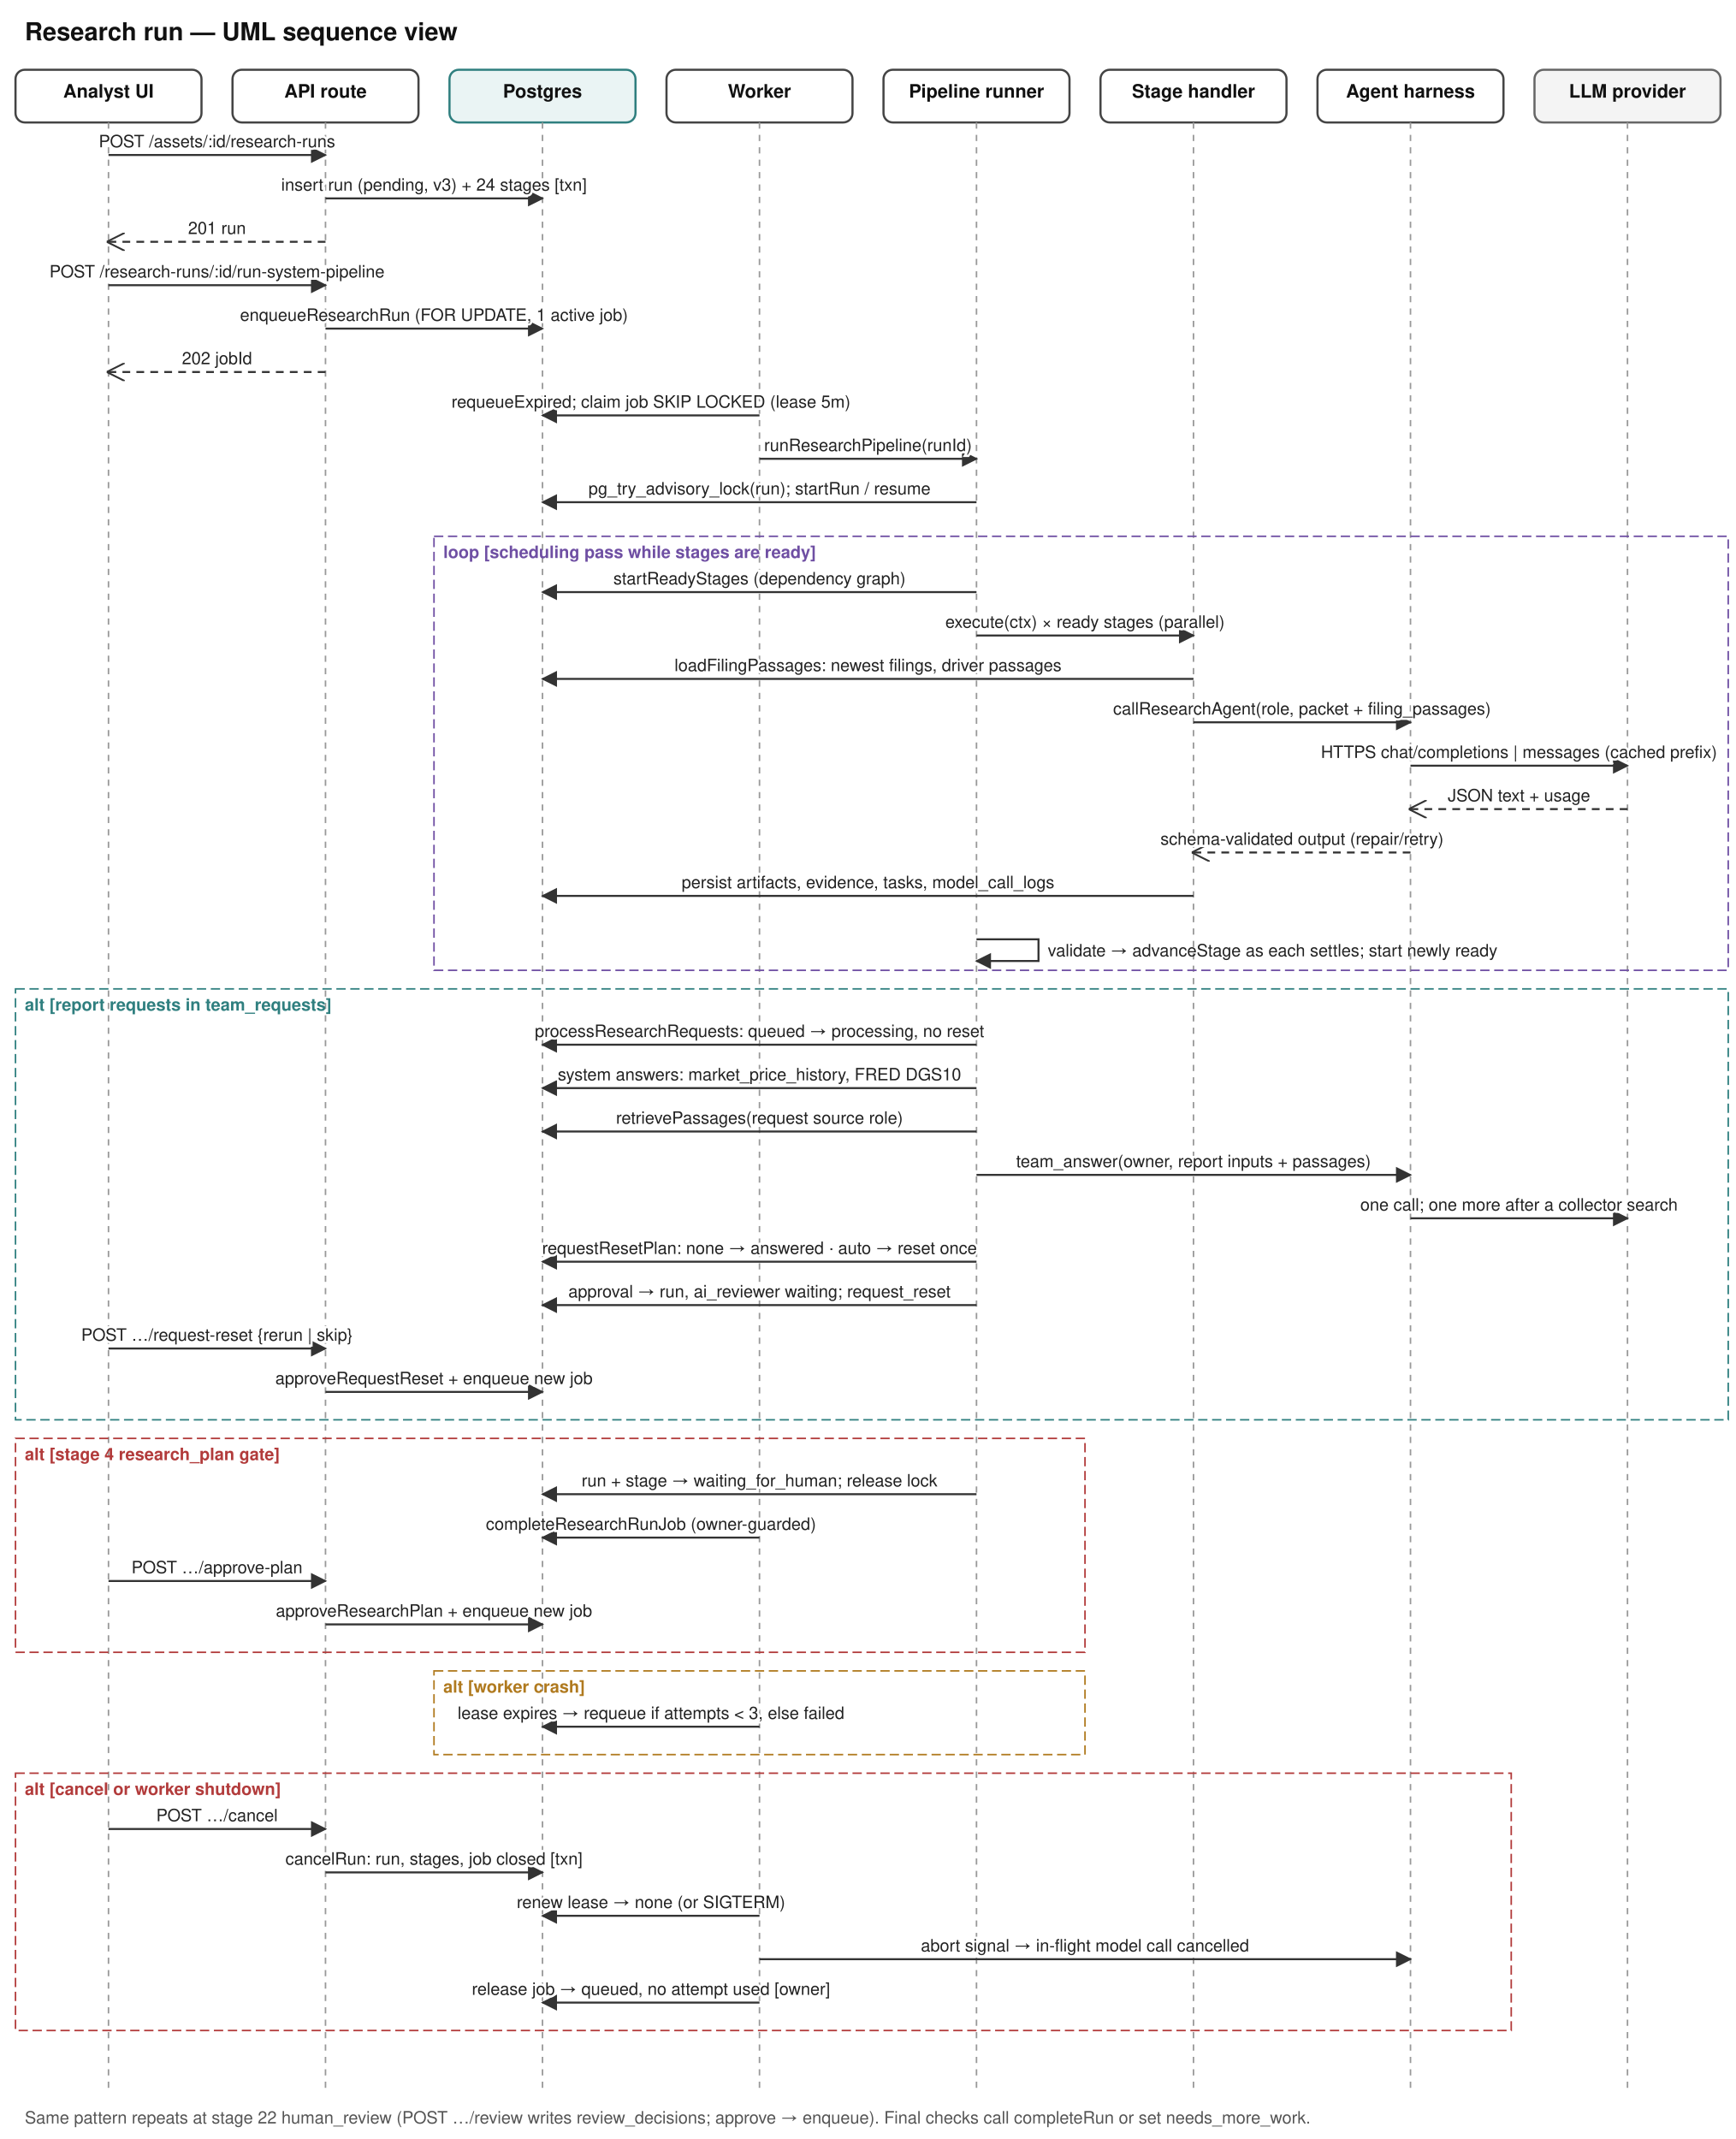
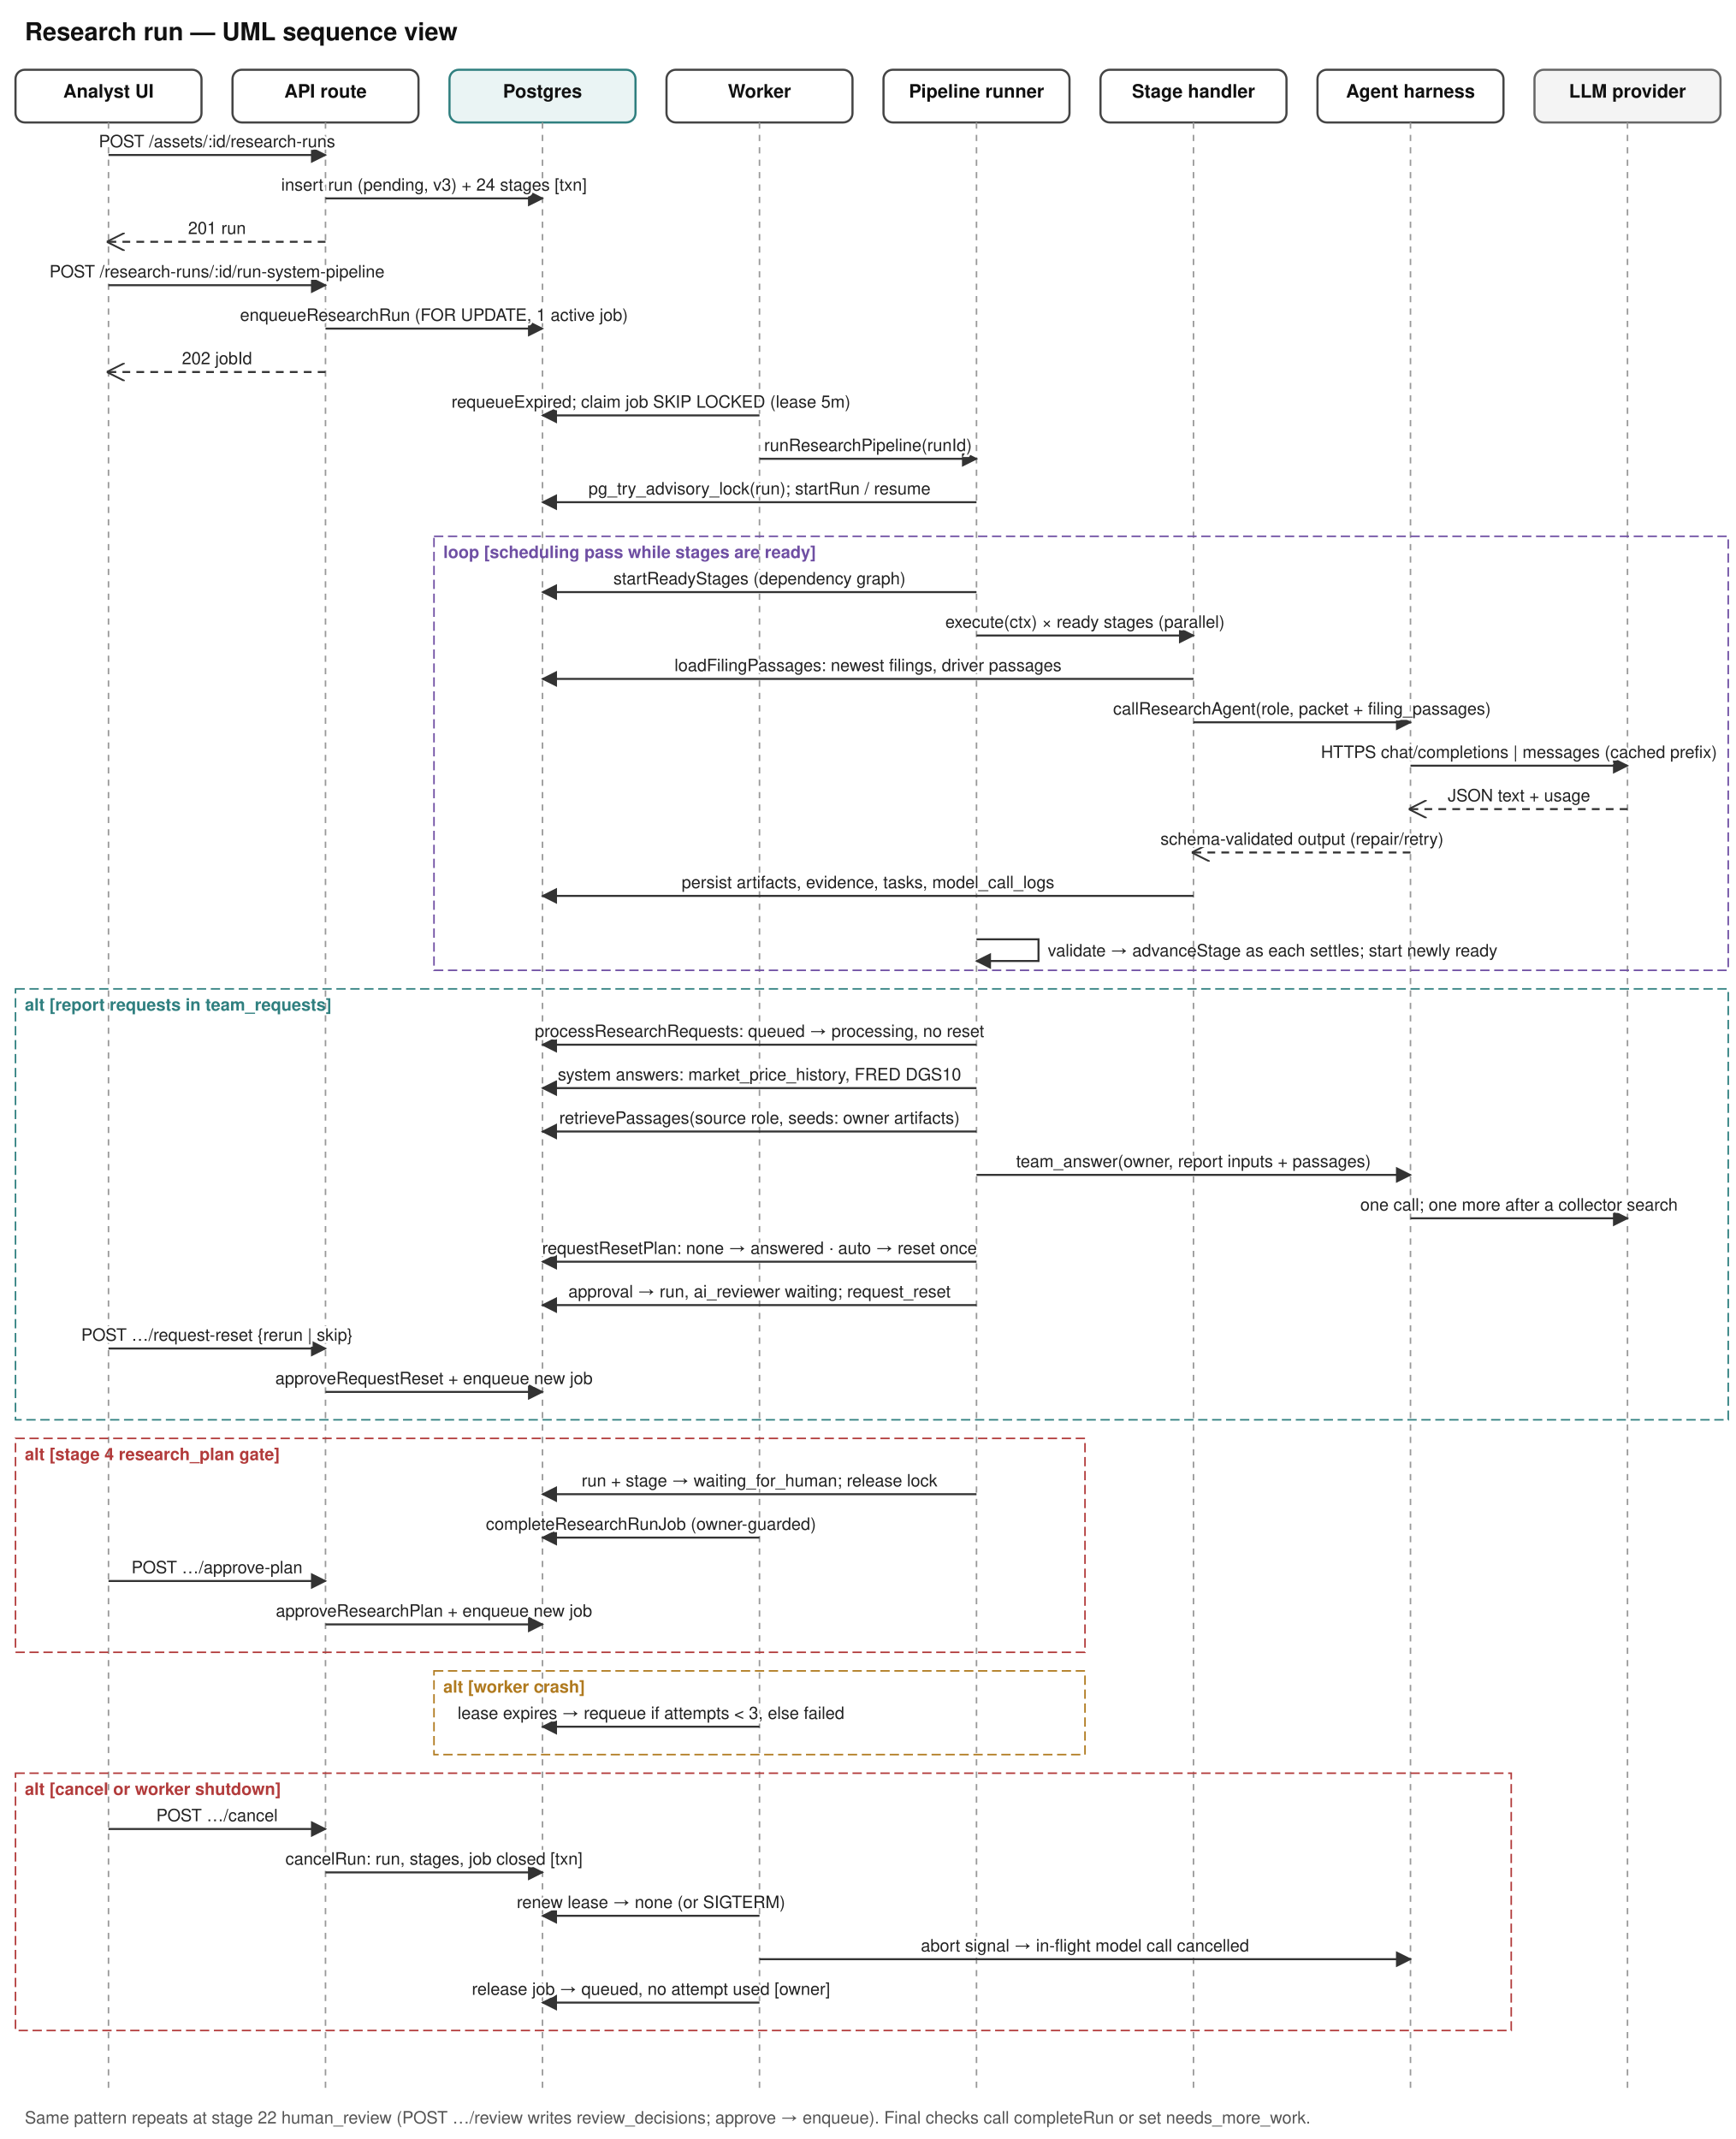
<svg xmlns="http://www.w3.org/2000/svg" viewBox="0 0 1120 1380" width="1120" height="1380" role="img" aria-labelledby="t d" font-family="Helvetica, Arial, sans-serif" font-size="13">
  <defs>
    <marker id="a" viewBox="0 0 10 10" refX="9" refY="5" markerWidth="8" markerHeight="8" orient="auto-start-reverse">
      <path d="M0,0 L10,5 L0,10 z" fill="#333" />
    </marker>
    <marker id="o" viewBox="0 0 10 10" refX="9" refY="5" markerWidth="9" markerHeight="9" orient="auto-start-reverse">
      <path d="M0,0 L10,5 L0,10" fill="none" stroke="#333" />
    </marker>
  </defs>
  <rect x="0" y="0" width="1120" height="1380" fill="#ffffff" />
  <text x="16" y="26" font-size="16" font-weight="bold" fill="#111">Research run — UML sequence view</text>
  <rect x="10" y="45" width="120" height="34" rx="6" fill="#ffffff" stroke="#444444" stroke-width="1.4" />
  <text x="70.0" y="63" font-size="12" font-weight="bold" text-anchor="middle" fill="#111">Analyst UI</text>
  <line x1="70" y1="79" x2="70" y2="1350" stroke="#999" stroke-dasharray="4 4" />
  <rect x="150" y="45" width="120" height="34" rx="6" fill="#ffffff" stroke="#444444" stroke-width="1.4" />
  <text x="210.0" y="63" font-size="12" font-weight="bold" text-anchor="middle" fill="#111">API route</text>
  <line x1="210" y1="79" x2="210" y2="1350" stroke="#999" stroke-dasharray="4 4" />
  <rect x="290" y="45" width="120" height="34" rx="6" fill="#eaf4f4" stroke="#2f7f7f" stroke-width="1.4" />
  <text x="350.0" y="63" font-size="12" font-weight="bold" text-anchor="middle" fill="#111">Postgres</text>
  <line x1="350" y1="79" x2="350" y2="1350" stroke="#999" stroke-dasharray="4 4" />
  <rect x="430" y="45" width="120" height="34" rx="6" fill="#ffffff" stroke="#444444" stroke-width="1.4" />
  <text x="490.0" y="63" font-size="12" font-weight="bold" text-anchor="middle" fill="#111">Worker</text>
  <line x1="490" y1="79" x2="490" y2="1350" stroke="#999" stroke-dasharray="4 4" />
  <rect x="570" y="45" width="120" height="34" rx="6" fill="#ffffff" stroke="#444444" stroke-width="1.4" />
  <text x="630.0" y="63" font-size="12" font-weight="bold" text-anchor="middle" fill="#111">Pipeline runner</text>
  <line x1="630" y1="79" x2="630" y2="1350" stroke="#999" stroke-dasharray="4 4" />
  <rect x="710" y="45" width="120" height="34" rx="6" fill="#ffffff" stroke="#444444" stroke-width="1.4" />
  <text x="770.0" y="63" font-size="12" font-weight="bold" text-anchor="middle" fill="#111">Stage handler</text>
  <line x1="770" y1="79" x2="770" y2="1350" stroke="#999" stroke-dasharray="4 4" />
  <rect x="850" y="45" width="120" height="34" rx="6" fill="#ffffff" stroke="#444444" stroke-width="1.4" />
  <text x="910.0" y="63" font-size="12" font-weight="bold" text-anchor="middle" fill="#111">Agent harness</text>
  <line x1="910" y1="79" x2="910" y2="1350" stroke="#999" stroke-dasharray="4 4" />
  <rect x="990" y="45" width="120" height="34" rx="6" fill="#f4f4f4" stroke="#666666" stroke-width="1.4" />
  <text x="1050.0" y="63" font-size="12" font-weight="bold" text-anchor="middle" fill="#111">LLM provider</text>
  <line x1="1050" y1="79" x2="1050" y2="1350" stroke="#999" stroke-dasharray="4 4" />
  <path d="M70,100 L210,100" fill="none" stroke="#333" stroke-width="1.3" marker-end="url(#a)" />
  <text x="140.0" y="95" font-size="11" text-anchor="middle" fill="#222" stroke="#ffffff" stroke-width="3" paint-order="stroke">POST /assets/:id/research-runs</text>
  <path d="M210,128 L350,128" fill="none" stroke="#333" stroke-width="1.3" marker-end="url(#a)" />
  <text x="280.0" y="123" font-size="11" text-anchor="middle" fill="#222" stroke="#ffffff" stroke-width="3" paint-order="stroke">insert run (pending, v3) + 24 stages [txn]</text>
  <path d="M210,156 L70,156" fill="none" stroke="#333" stroke-width="1.3" stroke-dasharray="5 4" marker-end="url(#o)" />
  <text x="140.0" y="151" font-size="11" text-anchor="middle" fill="#222" stroke="#ffffff" stroke-width="3" paint-order="stroke">201 run</text>
  <path d="M70,184 L210,184" fill="none" stroke="#333" stroke-width="1.3" marker-end="url(#a)" />
  <text x="140.0" y="179" font-size="11" text-anchor="middle" fill="#222" stroke="#ffffff" stroke-width="3" paint-order="stroke">POST /research-runs/:id/run-system-pipeline</text>
  <path d="M210,212 L350,212" fill="none" stroke="#333" stroke-width="1.3" marker-end="url(#a)" />
  <text x="280.0" y="207" font-size="11" text-anchor="middle" fill="#222" stroke="#ffffff" stroke-width="3" paint-order="stroke">enqueueResearchRun (FOR UPDATE, 1 active job)</text>
  <path d="M210,240 L70,240" fill="none" stroke="#333" stroke-width="1.3" stroke-dasharray="5 4" marker-end="url(#o)" />
  <text x="140.0" y="235" font-size="11" text-anchor="middle" fill="#222" stroke="#ffffff" stroke-width="3" paint-order="stroke">202 jobId</text>
  <path d="M490,268 L350,268" fill="none" stroke="#333" stroke-width="1.3" marker-end="url(#a)" />
  <text x="420.0" y="263" font-size="11" text-anchor="middle" fill="#222" stroke="#ffffff" stroke-width="3" paint-order="stroke">requeueExpired; claim job SKIP LOCKED (lease 5m)</text>
  <path d="M490,296 L630,296" fill="none" stroke="#333" stroke-width="1.3" marker-end="url(#a)" />
  <text x="560.0" y="291" font-size="11" text-anchor="middle" fill="#222" stroke="#ffffff" stroke-width="3" paint-order="stroke">runResearchPipeline(runId)</text>
  <path d="M630,324 L350,324" fill="none" stroke="#333" stroke-width="1.3" marker-end="url(#a)" />
  <text x="490.0" y="319" font-size="11" text-anchor="middle" fill="#222" stroke="#ffffff" stroke-width="3" paint-order="stroke">pg_try_advisory_lock(run); startRun / resume</text>
  <text x="286" y="360" font-size="11" font-weight="bold" text-anchor="start" fill="#6f4fa3">loop [scheduling pass while stages are ready]</text>
  <path d="M630,382 L350,382" fill="none" stroke="#333" stroke-width="1.3" marker-end="url(#a)" />
  <text x="490.0" y="377" font-size="11" text-anchor="middle" fill="#222" stroke="#ffffff" stroke-width="3" paint-order="stroke">startReadyStages (dependency graph)</text>
  <path d="M630,410 L770,410" fill="none" stroke="#333" stroke-width="1.3" marker-end="url(#a)" />
  <text x="700.0" y="405" font-size="11" text-anchor="middle" fill="#222" stroke="#ffffff" stroke-width="3" paint-order="stroke">execute(ctx) × ready stages (parallel)</text>
  <path d="M770,438 L350,438" fill="none" stroke="#333" stroke-width="1.3" marker-end="url(#a)" />
  <text x="560.0" y="433" font-size="11" text-anchor="middle" fill="#222" stroke="#ffffff" stroke-width="3" paint-order="stroke">loadFilingPassages: newest filings, driver passages</text>
  <path d="M770,466 L910,466" fill="none" stroke="#333" stroke-width="1.3" marker-end="url(#a)" />
  <text x="840.0" y="461" font-size="11" text-anchor="middle" fill="#222" stroke="#ffffff" stroke-width="3" paint-order="stroke">callResearchAgent(role, packet + filing_passages)</text>
  <path d="M910,494 L1050,494" fill="none" stroke="#333" stroke-width="1.3" marker-end="url(#a)" />
  <text x="980.0" y="489" font-size="11" text-anchor="middle" fill="#222" stroke="#ffffff" stroke-width="3" paint-order="stroke">HTTPS chat/completions | messages (cached prefix)</text>
  <path d="M1050,522 L910,522" fill="none" stroke="#333" stroke-width="1.3" stroke-dasharray="5 4" marker-end="url(#o)" />
  <text x="980.0" y="517" font-size="11" text-anchor="middle" fill="#222" stroke="#ffffff" stroke-width="3" paint-order="stroke">JSON text + usage</text>
  <path d="M910,550 L770,550" fill="none" stroke="#333" stroke-width="1.3" stroke-dasharray="5 4" marker-end="url(#o)" />
  <text x="840.0" y="545" font-size="11" text-anchor="middle" fill="#222" stroke="#ffffff" stroke-width="3" paint-order="stroke">schema-validated output (repair/retry)</text>
  <path d="M770,578 L350,578" fill="none" stroke="#333" stroke-width="1.3" marker-end="url(#a)" />
  <text x="560.0" y="573" font-size="11" text-anchor="middle" fill="#222" stroke="#ffffff" stroke-width="3" paint-order="stroke">persist artifacts, evidence, tasks, model_call_logs</text>
  <path d="M630,606 h40 v14 h-40" fill="none" stroke="#333" stroke-width="1.3" marker-end="url(#a)" />
  <text x="676" y="617" font-size="11" font-weight="normal" text-anchor="start" fill="#222">validate → advanceStage as each settles; start newly ready</text>
  <rect x="280" y="346" width="835" height="280" fill="none" stroke="#6f4fa3" stroke-dasharray="6 3" />
  <text x="16" y="652" font-size="11" font-weight="bold" text-anchor="start" fill="#2f7f7f">alt [report requests in team_requests]</text>
  <path d="M630,674 L350,674" fill="none" stroke="#333" stroke-width="1.3" marker-end="url(#a)" />
  <text x="490.0" y="669" font-size="11" text-anchor="middle" fill="#222" stroke="#ffffff" stroke-width="3" paint-order="stroke">processResearchRequests: queued → processing, no reset</text>
  <path d="M630,702 L350,702" fill="none" stroke="#333" stroke-width="1.3" marker-end="url(#a)" />
  <text x="490.0" y="697" font-size="11" text-anchor="middle" fill="#222" stroke="#ffffff" stroke-width="3" paint-order="stroke">system answers: market_price_history, FRED DGS10</text>
  <path d="M630,730 L350,730" fill="none" stroke="#333" stroke-width="1.3" marker-end="url(#a)" />
-   <text x="490.0" y="725" font-size="11" text-anchor="middle" fill="#222" stroke="#ffffff" stroke-width="3" paint-order="stroke">retrievePassages(request source role)</text>
+   <text x="490.0" y="725" font-size="11" text-anchor="middle" fill="#222" stroke="#ffffff" stroke-width="3" paint-order="stroke">retrievePassages(source role, seeds: owner artifacts)</text>
  <path d="M630,758 L910,758" fill="none" stroke="#333" stroke-width="1.3" marker-end="url(#a)" />
  <text x="770.0" y="753" font-size="11" text-anchor="middle" fill="#222" stroke="#ffffff" stroke-width="3" paint-order="stroke">team_answer(owner, report inputs + passages)</text>
  <path d="M910,786 L1050,786" fill="none" stroke="#333" stroke-width="1.3" marker-end="url(#a)" />
  <text x="980.0" y="781" font-size="11" text-anchor="middle" fill="#222" stroke="#ffffff" stroke-width="3" paint-order="stroke">one call; one more after a collector search</text>
  <path d="M630,814 L350,814" fill="none" stroke="#333" stroke-width="1.3" marker-end="url(#a)" />
  <text x="490.0" y="809" font-size="11" text-anchor="middle" fill="#222" stroke="#ffffff" stroke-width="3" paint-order="stroke">requestResetPlan: none → answered · auto → reset once</text>
  <path d="M630,842 L350,842" fill="none" stroke="#333" stroke-width="1.3" marker-end="url(#a)" />
  <text x="490.0" y="837" font-size="11" text-anchor="middle" fill="#222" stroke="#ffffff" stroke-width="3" paint-order="stroke">approval → run, ai_reviewer waiting; request_reset</text>
  <path d="M70,870 L210,870" fill="none" stroke="#333" stroke-width="1.3" marker-end="url(#a)" />
  <text x="140.0" y="865" font-size="11" text-anchor="middle" fill="#222" stroke="#ffffff" stroke-width="3" paint-order="stroke">POST …/request-reset {rerun | skip}</text>
  <path d="M210,898 L350,898" fill="none" stroke="#333" stroke-width="1.3" marker-end="url(#a)" />
  <text x="280.0" y="893" font-size="11" text-anchor="middle" fill="#222" stroke="#ffffff" stroke-width="3" paint-order="stroke">approveRequestReset + enqueue new job</text>
  <rect x="10" y="638" width="1105" height="278" fill="none" stroke="#2f7f7f" stroke-dasharray="6 3" />
  <text x="16" y="942" font-size="11" font-weight="bold" text-anchor="start" fill="#b23b3b">alt [stage 4 research_plan gate]</text>
  <path d="M630,964 L350,964" fill="none" stroke="#333" stroke-width="1.3" marker-end="url(#a)" />
  <text x="490.0" y="959" font-size="11" text-anchor="middle" fill="#222" stroke="#ffffff" stroke-width="3" paint-order="stroke">run + stage → waiting_for_human; release lock</text>
  <path d="M490,992 L350,992" fill="none" stroke="#333" stroke-width="1.3" marker-end="url(#a)" />
  <text x="420.0" y="987" font-size="11" text-anchor="middle" fill="#222" stroke="#ffffff" stroke-width="3" paint-order="stroke">completeResearchRunJob (owner-guarded)</text>
  <path d="M70,1020 L210,1020" fill="none" stroke="#333" stroke-width="1.3" marker-end="url(#a)" />
  <text x="140.0" y="1015" font-size="11" text-anchor="middle" fill="#222" stroke="#ffffff" stroke-width="3" paint-order="stroke">POST …/approve-plan</text>
  <path d="M210,1048 L350,1048" fill="none" stroke="#333" stroke-width="1.3" marker-end="url(#a)" />
  <text x="280.0" y="1043" font-size="11" text-anchor="middle" fill="#222" stroke="#ffffff" stroke-width="3" paint-order="stroke">approveResearchPlan + enqueue new job</text>
  <rect x="10" y="928" width="690" height="138" fill="none" stroke="#b23b3b" stroke-dasharray="6 3" />
  <text x="286" y="1092" font-size="11" font-weight="bold" text-anchor="start" fill="#b07a1f">alt [worker crash]</text>
  <path d="M490,1114 L350,1114" fill="none" stroke="#333" stroke-width="1.3" marker-end="url(#a)" />
  <text x="420.0" y="1109" font-size="11" text-anchor="middle" fill="#222" stroke="#ffffff" stroke-width="3" paint-order="stroke">lease expires → requeue if attempts &lt; 3, else failed</text>
  <rect x="280" y="1078" width="420" height="54" fill="none" stroke="#b07a1f" stroke-dasharray="6 3" />
  <text x="16" y="1158" font-size="11" font-weight="bold" text-anchor="start" fill="#b23b3b">alt [cancel or worker shutdown]</text>
  <path d="M70,1180 L210,1180" fill="none" stroke="#333" stroke-width="1.3" marker-end="url(#a)" />
  <text x="140.0" y="1175" font-size="11" text-anchor="middle" fill="#222" stroke="#ffffff" stroke-width="3" paint-order="stroke">POST …/cancel</text>
  <path d="M210,1208 L350,1208" fill="none" stroke="#333" stroke-width="1.3" marker-end="url(#a)" />
  <text x="280.0" y="1203" font-size="11" text-anchor="middle" fill="#222" stroke="#ffffff" stroke-width="3" paint-order="stroke">cancelRun: run, stages, job closed [txn]</text>
  <path d="M490,1236 L350,1236" fill="none" stroke="#333" stroke-width="1.3" marker-end="url(#a)" />
  <text x="420.0" y="1231" font-size="11" text-anchor="middle" fill="#222" stroke="#ffffff" stroke-width="3" paint-order="stroke">renew lease → none (or SIGTERM)</text>
  <path d="M490,1264 L910,1264" fill="none" stroke="#333" stroke-width="1.3" marker-end="url(#a)" />
  <text x="700.0" y="1259" font-size="11" text-anchor="middle" fill="#222" stroke="#ffffff" stroke-width="3" paint-order="stroke">abort signal → in-flight model call cancelled</text>
  <path d="M490,1292 L350,1292" fill="none" stroke="#333" stroke-width="1.3" marker-end="url(#a)" />
  <text x="420.0" y="1287" font-size="11" text-anchor="middle" fill="#222" stroke="#ffffff" stroke-width="3" paint-order="stroke">release job → queued, no attempt used [owner]</text>
  <rect x="10" y="1144" width="965" height="166" fill="none" stroke="#b23b3b" stroke-dasharray="6 3" />
  <text x="16" y="1370" font-size="11" font-weight="normal" text-anchor="start" fill="#555">Same pattern repeats at stage 22 human_review (POST …/review writes review_decisions; approve → enqueue). Final checks call completeRun or set needs_more_work.</text>
</svg>
